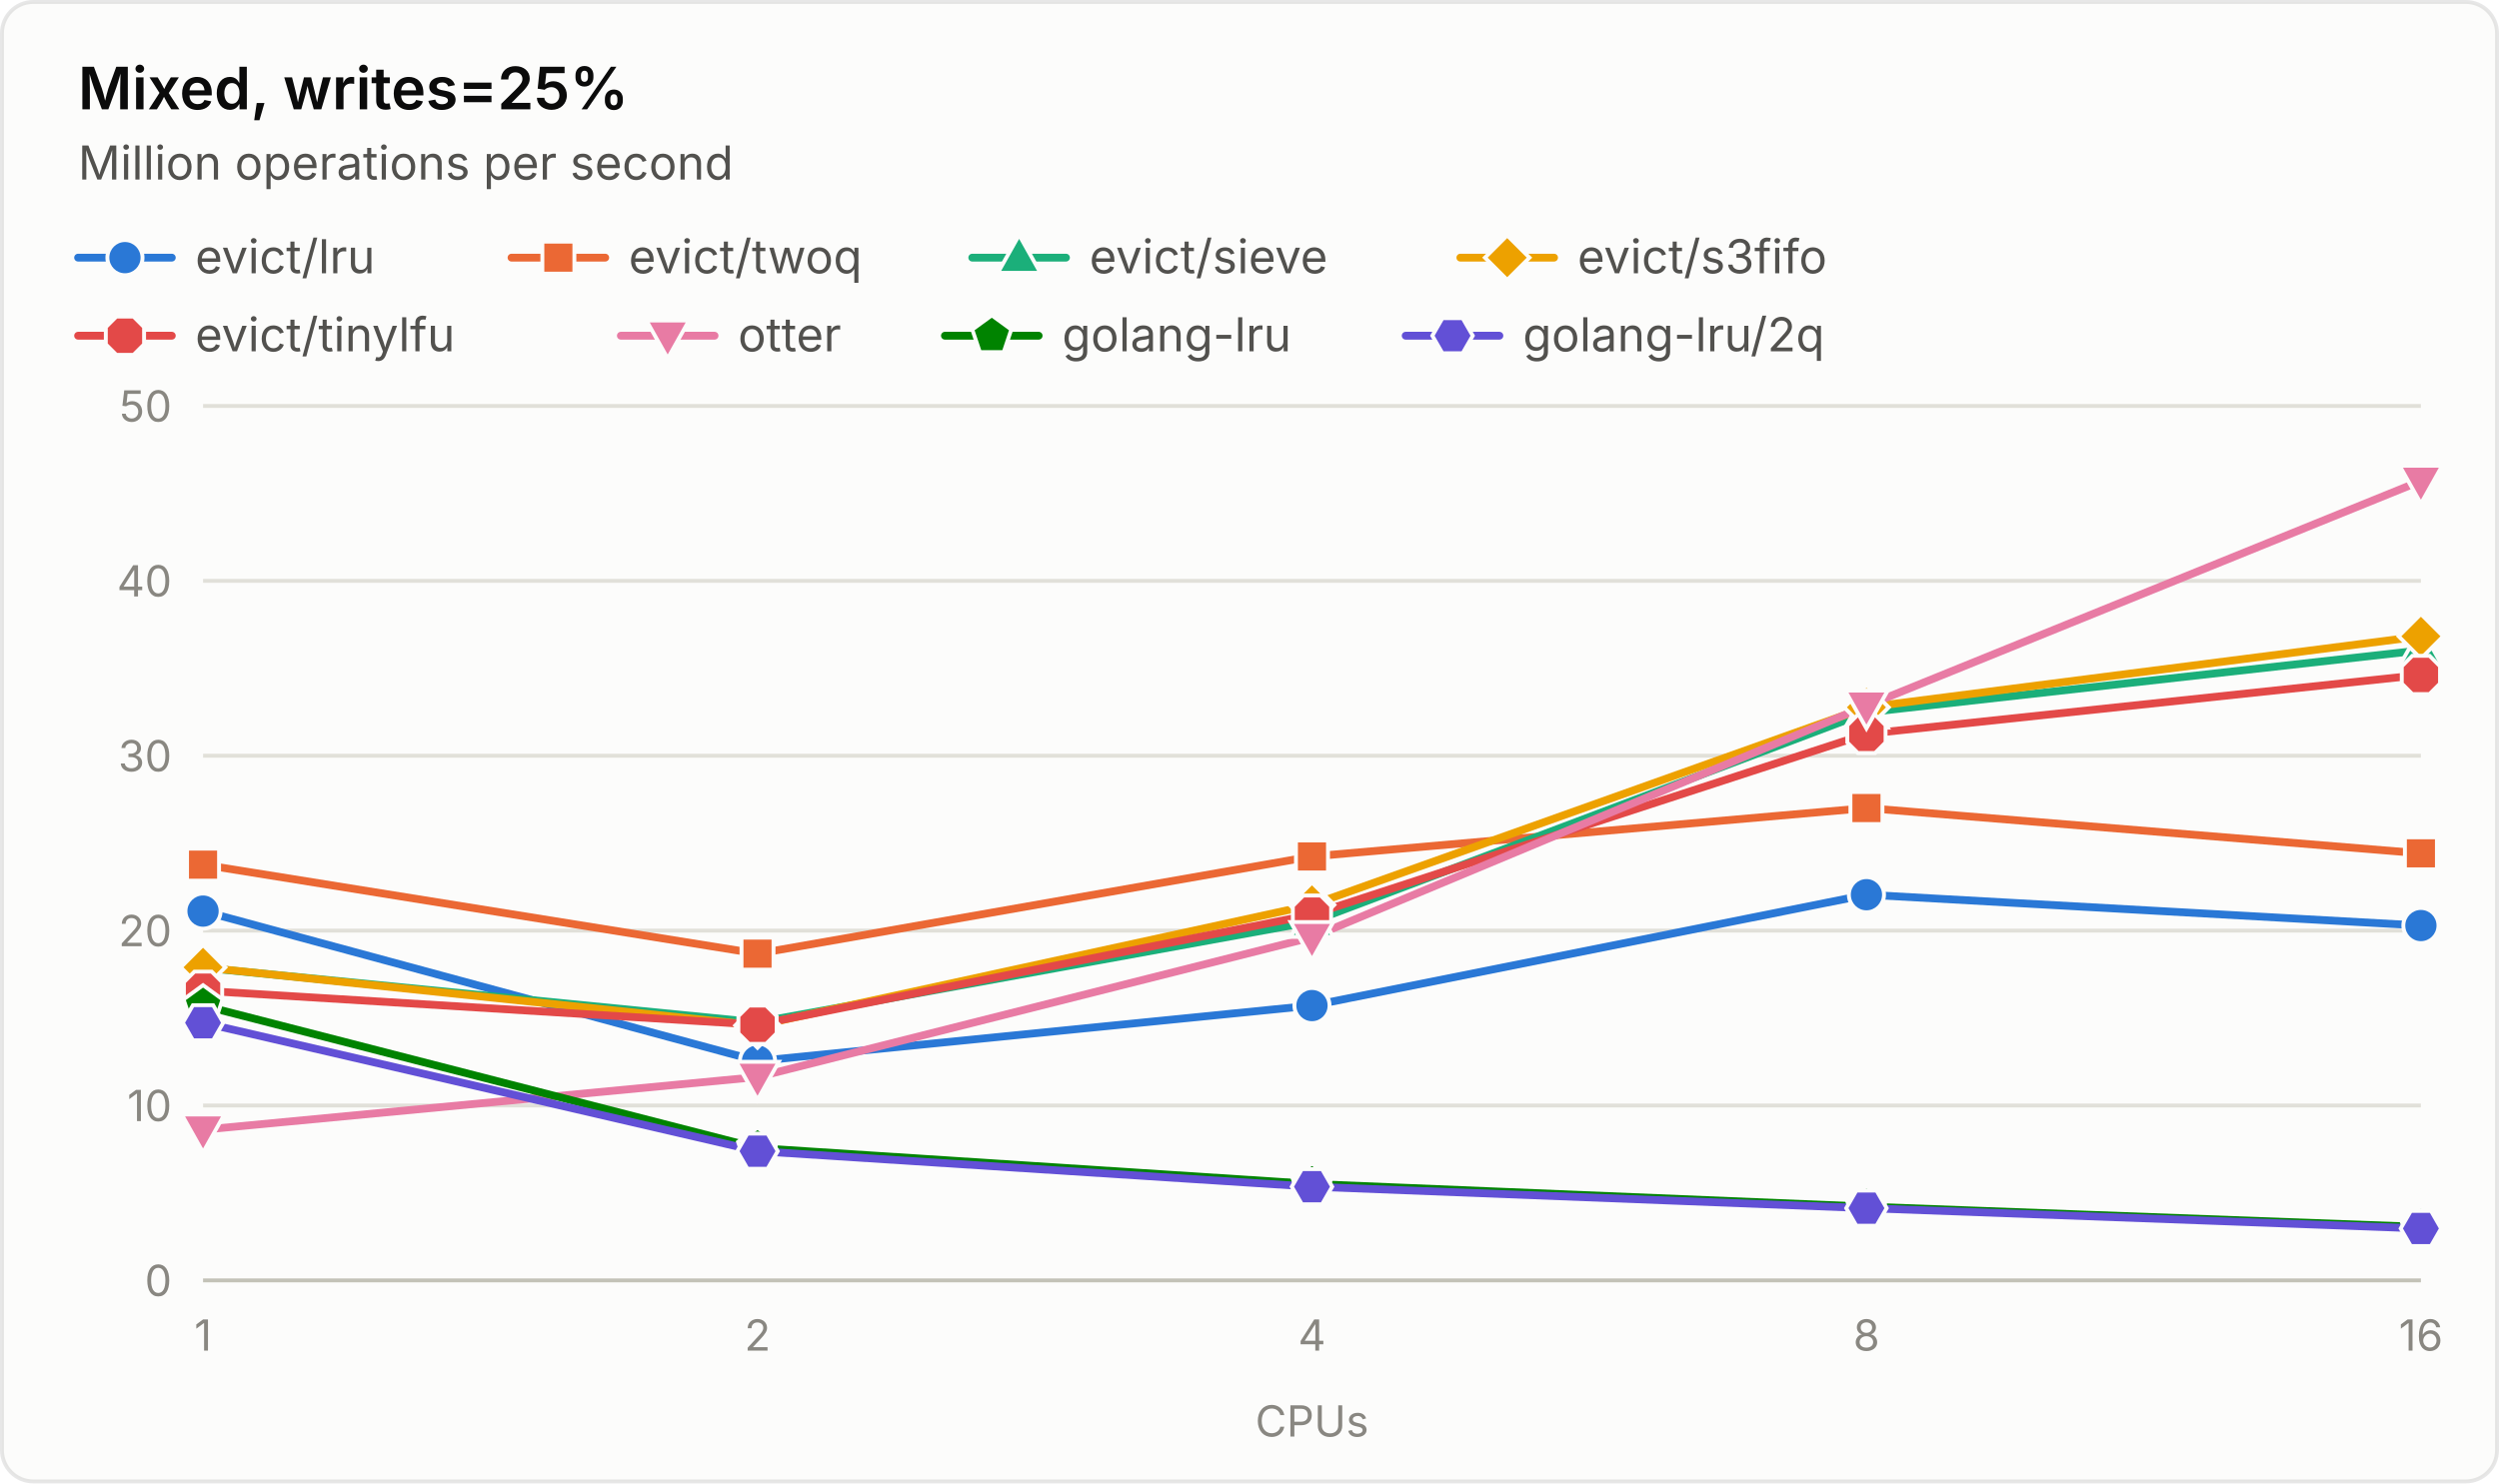
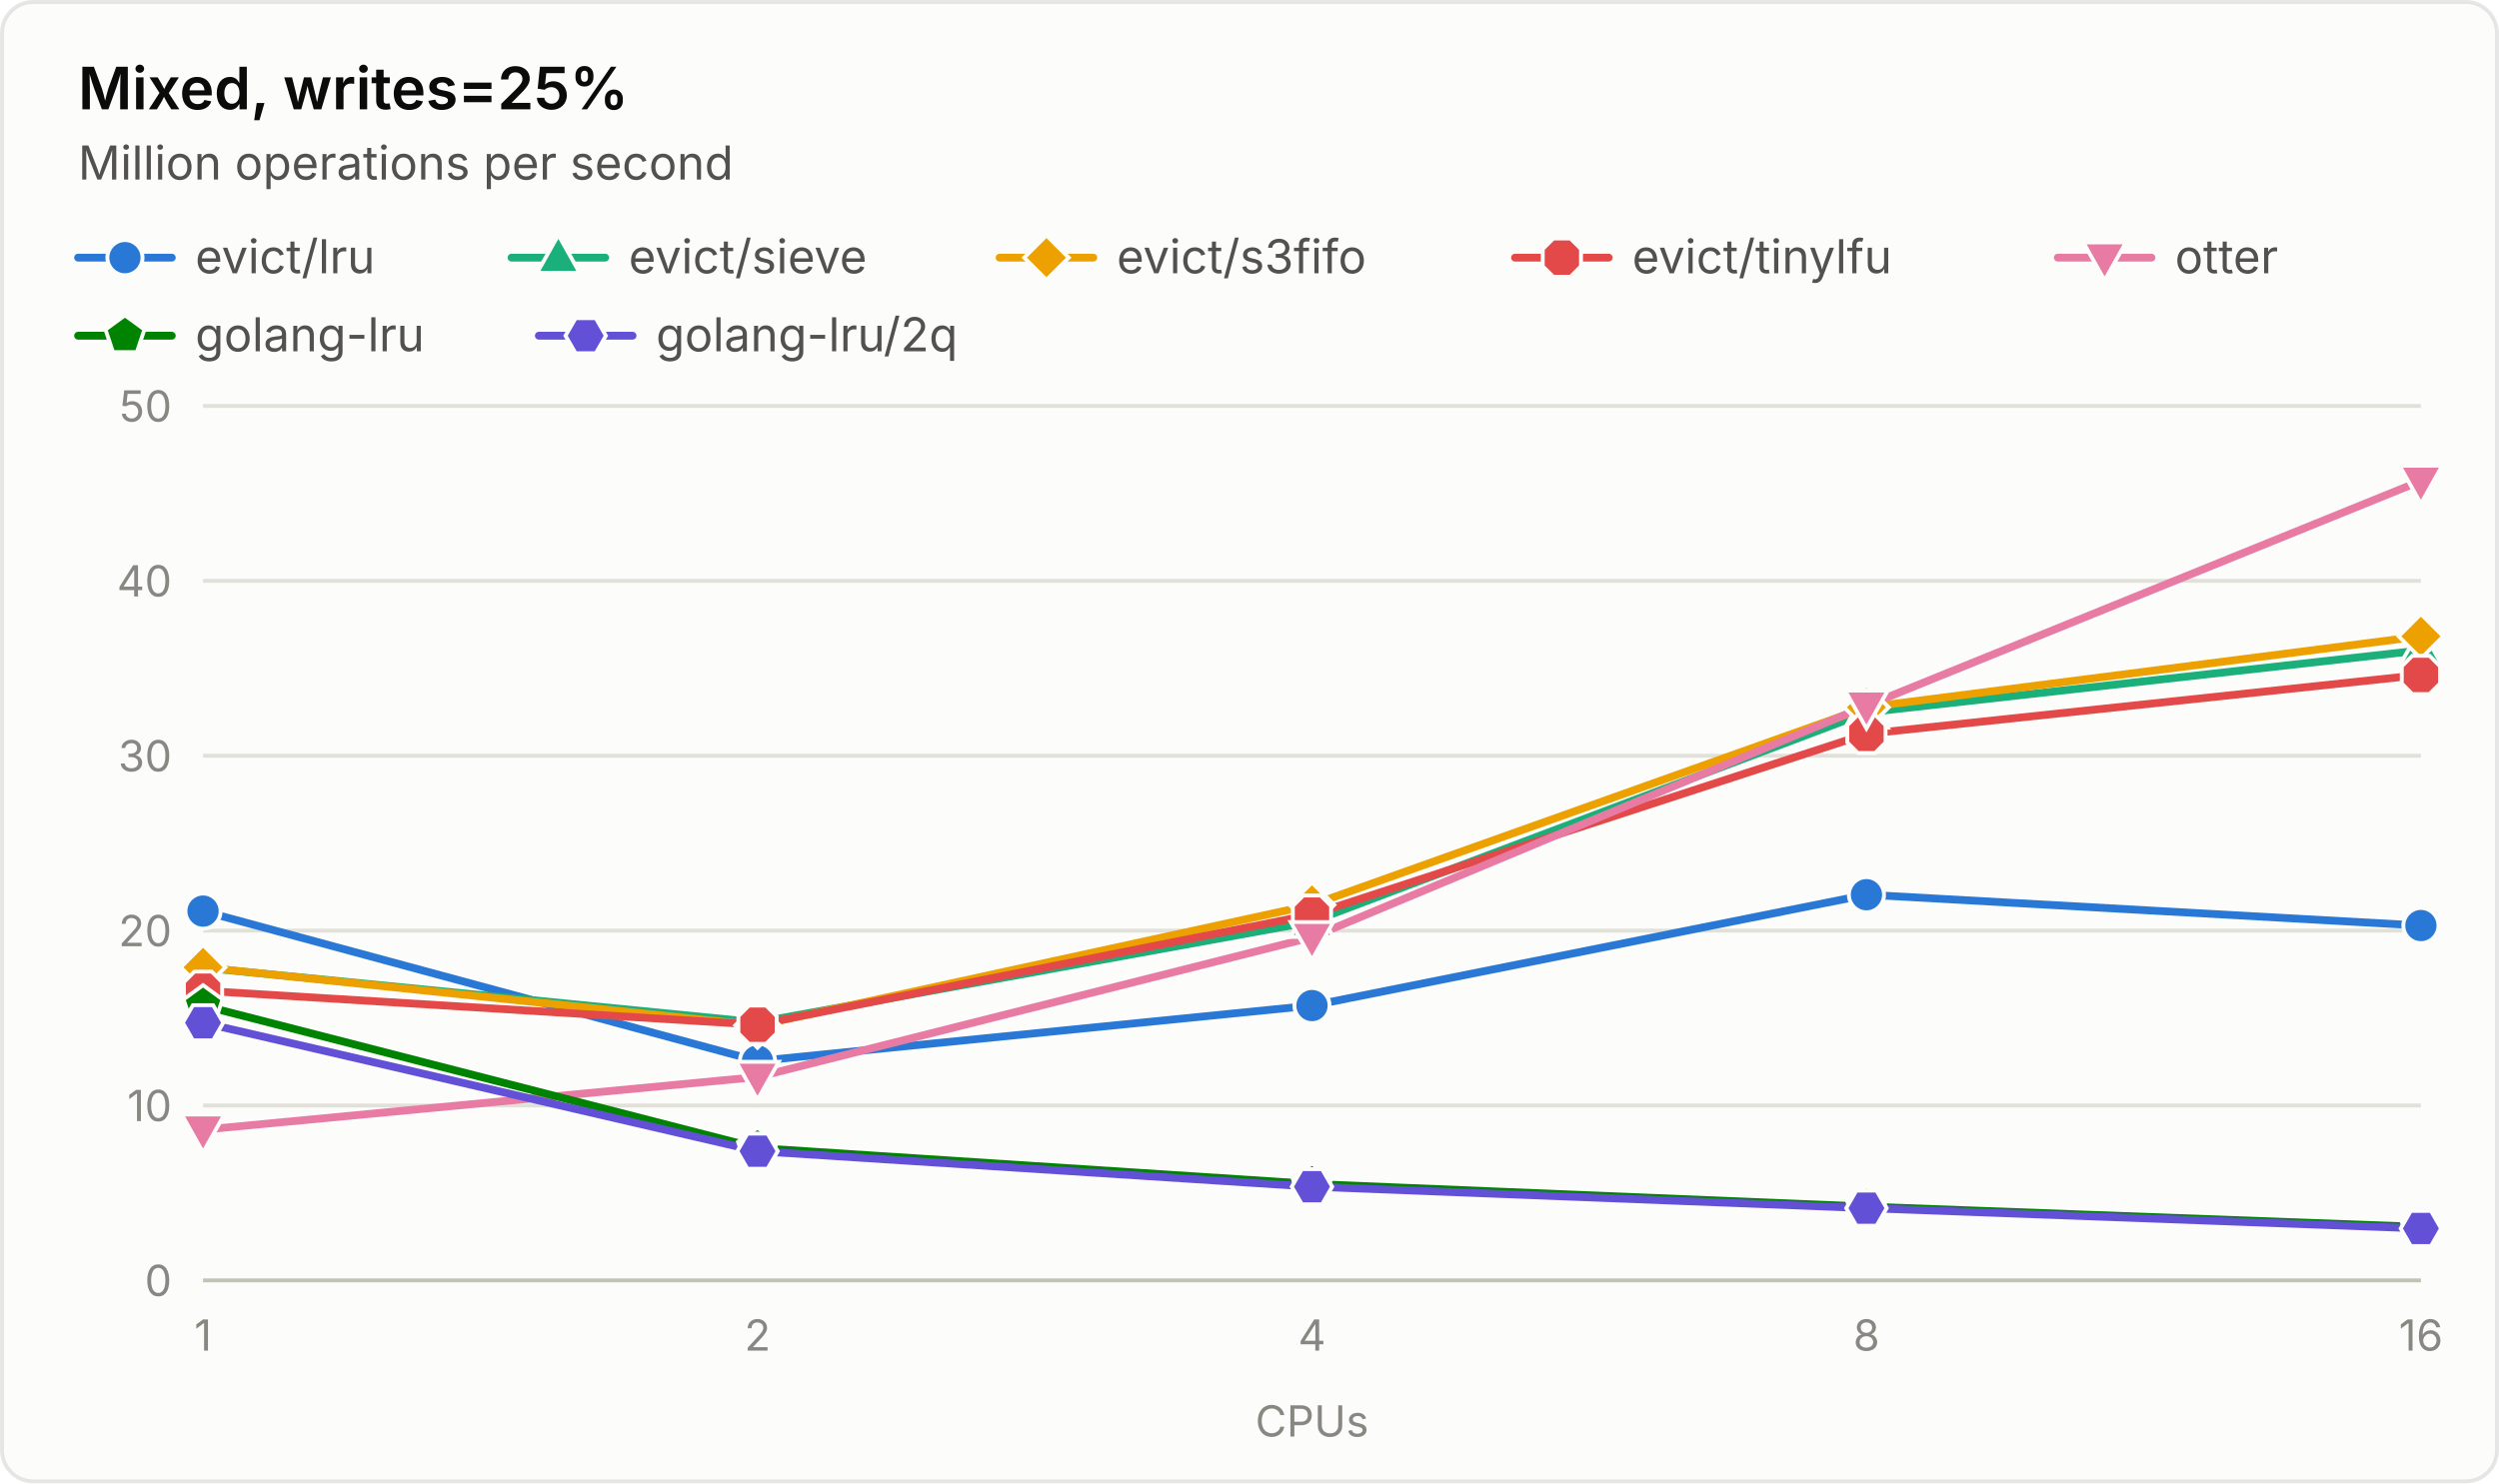
<svg xmlns="http://www.w3.org/2000/svg" viewBox="0 0 640 380" width="640" height="380" role="img" aria-labelledby="title desc">
  <style>
text { font-family: system-ui, -apple-system, "Segoe UI", sans-serif; }
.title { font-size: 15px; font-weight: 600; }
.unit, .legend { font-size: 12px; }
.tick { font-size: 11px; font-variant-numeric: tabular-nums; }
.grid, .axis { stroke-width: 1; }
.line { fill: none; stroke-width: 2; stroke-linejoin: round; stroke-linecap: round; }
.ref { fill: none; stroke-width: 1.5; stroke-linejoin: round; stroke-linecap: round; }
.mark { stroke-width: 2; paint-order: stroke; }
.surface { fill: #fcfcfb; stroke: rgba(11,11,11,0.10); }
.title { fill: #0b0b0b; }
.unit, .legend { fill: #52514e; }
.tick { fill: #898781; }
.grid { stroke: #e1e0d9; }
.axis { stroke: #c3c2b7; }
.ref { stroke: #898781; }
.mark { stroke: #fcfcfb; }
.s0 { stroke: #2a78d6; } .m0 { fill: #2a78d6; }
- .s1 { stroke: #eb6834; } .m1 { fill: #eb6834; }
.s2 { stroke: #1baf7a; } .m2 { fill: #1baf7a; }
.s3 { stroke: #eda100; } .m3 { fill: #eda100; }
.s7 { stroke: #e34948; } .m7 { fill: #e34948; }
.s4 { stroke: #e87ba4; } .m4 { fill: #e87ba4; }
.s5 { stroke: #008300; } .m5 { fill: #008300; }
.s6 { stroke: #6250d6; } .m6 { fill: #6250d6; }
@media (prefers-color-scheme: dark) {
  .surface { fill: #1a1a19; stroke: rgba(255,255,255,0.10); }
  .title { fill: #f0efec; }
  .unit, .legend { fill: #c3c2b7; }
  .tick { fill: #898781; }
  .grid { stroke: #2c2c2a; }
  .axis { stroke: #383835; }
  .ref { stroke: #898781; }
  .mark { stroke: #1a1a19; }
  .s0 { stroke: #3987e5; } .m0 { fill: #3987e5; }
-   .s1 { stroke: #d95926; } .m1 { fill: #d95926; }
  .s2 { stroke: #199e70; } .m2 { fill: #199e70; }
  .s3 { stroke: #c98500; } .m3 { fill: #c98500; }
  .s7 { stroke: #e66767; } .m7 { fill: #e66767; }
  .s4 { stroke: #d55181; } .m4 { fill: #d55181; }
  .s5 { stroke: #008300; } .m5 { fill: #008300; }
  .s6 { stroke: #9085e9; } .m6 { fill: #9085e9; }
}
</style>
  <rect class="surface" x="0.5" y="0.5" width="639" height="379" rx="8" />
  <text class="title" x="20" y="28">Mixed, writes=25%</text>
  <text class="unit" x="20" y="46">Million operations per second</text>
  <path class="line s0" d="M20,66 h24" />
  <circle class="mark m0" cx="32" cy="66" r="4" />
  <text class="legend" x="50" y="70">evict/lru</text>
-   <path class="line s1" d="M131,66 h24" />
-   <path class="mark m1" d="M139.4,62.4L146.6,62.4L146.6,69.6L139.4,69.6Z" />
-   <text class="legend" x="161" y="70">evict/twoq</text>
-   <path class="line s2" d="M249,66 h24" />
-   <path class="mark m2" d="M261,61.2L265.6,69.4L256.4,69.4Z" />
-   <text class="legend" x="279" y="70">evict/sieve</text>
-   <path class="line s3" d="M374,66 h24" />
-   <path class="mark m3" d="M386,61L391,66L386,71L381,66Z" />
-   <text class="legend" x="404" y="70">evict/s3fifo</text>
-   <path class="line s7" d="M20,86 h24" />
-   <path class="mark m7" d="M30,81.6L34,81.6L36.4,84L36.4,88L34,90.4L30,90.4L27.6,88L27.6,84Z" />
-   <text class="legend" x="50" y="90">evict/tinylfu</text>
-   <path class="line s4" d="M159,86 h24" />
-   <path class="mark m4" d="M171,90.8L175.6,82.6L166.4,82.6Z" />
-   <text class="legend" x="189" y="90">otter</text>
-   <path class="line s5" d="M242,86 h24" />
-   <path class="mark m5" d="M254,81.4L258.4,84.6L256.7,89.7L251.3,89.7L249.6,84.6Z" />
-   <text class="legend" x="272" y="90">golang-lru</text>
-   <path class="line s6" d="M360,86 h24" />
-   <path class="mark m6" d="M369.7,82L374.3,82L376.6,86L374.3,90L369.7,90L367.4,86Z" />
-   <text class="legend" x="390" y="90">golang-lru/2q</text>
+   <path class="line s2" d="M131,66 h24" />
+   <path class="mark m2" d="M143,61.2L147.6,69.4L138.4,69.4Z" />
+   <text class="legend" x="161" y="70">evict/sieve</text>
+   <path class="line s3" d="M256,66 h24" />
+   <path class="mark m3" d="M268,61L273,66L268,71L263,66Z" />
+   <text class="legend" x="286" y="70">evict/s3fifo</text>
+   <path class="line s7" d="M388,66 h24" />
+   <path class="mark m7" d="M398,61.6L402,61.6L404.4,64L404.4,68L402,70.4L398,70.4L395.6,68L395.6,64Z" />
+   <text class="legend" x="418" y="70">evict/tinylfu</text>
+   <path class="line s4" d="M527,66 h24" />
+   <path class="mark m4" d="M539,70.8L543.6,62.6L534.4,62.6Z" />
+   <text class="legend" x="557" y="70">otter</text>
+   <path class="line s5" d="M20,86 h24" />
+   <path class="mark m5" d="M32,81.4L36.4,84.6L34.7,89.7L29.3,89.7L27.6,84.6Z" />
+   <text class="legend" x="50" y="90">golang-lru</text>
+   <path class="line s6" d="M138,86 h24" />
+   <path class="mark m6" d="M147.7,82L152.3,82L154.6,86L152.3,90L147.7,90L145.4,86Z" />
+   <text class="legend" x="168" y="90">golang-lru/2q</text>
  <path class="axis" d="M52,328 h568" />
  <text class="tick" x="44" y="332" text-anchor="end">0</text>
  <path class="grid" d="M52,283.2 h568" />
  <text class="tick" x="44" y="287.2" text-anchor="end">10</text>
  <path class="grid" d="M52,238.4 h568" />
  <text class="tick" x="44" y="242.4" text-anchor="end">20</text>
  <path class="grid" d="M52,193.6 h568" />
  <text class="tick" x="44" y="197.6" text-anchor="end">30</text>
  <path class="grid" d="M52,148.8 h568" />
  <text class="tick" x="44" y="152.8" text-anchor="end">40</text>
  <path class="grid" d="M52,104 h568" />
  <text class="tick" x="44" y="108" text-anchor="end">50</text>
  <text class="tick" x="52" y="346" text-anchor="middle">1</text>
  <text class="tick" x="194" y="346" text-anchor="middle">2</text>
  <text class="tick" x="336" y="346" text-anchor="middle">4</text>
  <text class="tick" x="478" y="346" text-anchor="middle">8</text>
  <text class="tick" x="620" y="346" text-anchor="middle">16</text>
  <text class="tick" x="336" y="368" text-anchor="middle">CPUs</text>
  <path class="line s0" d="M52,233.4L194,271.8L336,257.6L478,229.2L620,237.1" />
-   <path class="line s1" d="M52,221.5L194,244.3L336,219.4L478,207L620,218.6" />
  <path class="line s2" d="M52,247.9L194,261.9L336,236.1L478,182.5L620,166.6" />
  <path class="line s3" d="M52,247.8L194,262.7L336,231.8L478,181.2L620,163" />
  <path class="line s7" d="M52,253.8L194,262.5L336,234.3L478,188L620,172.9" />
  <path class="line s4" d="M52,289.4L194,275.9L336,240.1L478,180.8L620,123.2" />
  <path class="line s5" d="M52,257.6L194,294.1L336,303.3L478,309.1L620,314.3" />
  <path class="line s6" d="M52,262L194,294.9L336,304L478,309.5L620,314.7" />
  <g>
    <circle class="mark m0" cx="52" cy="233.4" r="4" />
  </g>
  <g>
    <circle class="mark m0" cx="194" cy="271.8" r="4" />
  </g>
  <g>
    <circle class="mark m0" cx="336" cy="257.6" r="4" />
  </g>
  <g>
    <circle class="mark m0" cx="478" cy="229.2" r="4" />
  </g>
  <g>
    <circle class="mark m0" cx="620" cy="237.1" r="4" />
-   </g>
-   <g>
-     <path class="mark m1" d="M48.4,217.9L55.6,217.9L55.6,225.1L48.4,225.1Z" />
-   </g>
-   <g>
-     <path class="mark m1" d="M190.4,240.7L197.6,240.7L197.6,247.9L190.4,247.9Z" />
-   </g>
-   <g>
-     <path class="mark m1" d="M332.4,215.8L339.6,215.8L339.6,223L332.4,223Z" />
-   </g>
-   <g>
-     <path class="mark m1" d="M474.4,203.4L481.6,203.4L481.6,210.6L474.4,210.6Z" />
-   </g>
-   <g>
-     <path class="mark m1" d="M616.4,215L623.6,215L623.6,222.2L616.4,222.2Z" />
  </g>
  <g>
    <path class="mark m2" d="M52,243.1L56.6,251.3L47.4,251.3Z" />
  </g>
  <g>
    <path class="mark m2" d="M194,257.1L198.6,265.3L189.4,265.3Z" />
  </g>
  <g>
    <path class="mark m2" d="M336,231.3L340.6,239.5L331.4,239.5Z" />
  </g>
  <g>
    <path class="mark m2" d="M478,177.7L482.6,185.9L473.4,185.9Z" />
  </g>
  <g>
    <path class="mark m2" d="M620,161.8L624.6,170L615.4,170Z" />
  </g>
  <g>
    <path class="mark m3" d="M52,242.8L57,247.8L52,252.8L47,247.8Z" />
  </g>
  <g>
    <path class="mark m3" d="M194,257.7L199,262.7L194,267.7L189,262.7Z" />
  </g>
  <g>
    <path class="mark m3" d="M336,226.8L341,231.8L336,236.8L331,231.8Z" />
  </g>
  <g>
    <path class="mark m3" d="M478,176.2L483,181.2L478,186.2L473,181.2Z" />
  </g>
  <g>
    <path class="mark m3" d="M620,158L625,163L620,168L615,163Z" />
  </g>
  <g>
    <path class="mark m7" d="M50,249.4L54,249.4L56.4,251.8L56.4,255.8L54,258.2L50,258.2L47.6,255.8L47.6,251.8Z" />
  </g>
  <g>
    <path class="mark m7" d="M192,258.1L196,258.1L198.4,260.5L198.4,264.5L196,266.9L192,266.9L189.6,264.5L189.6,260.5Z" />
  </g>
  <g>
    <path class="mark m7" d="M334,229.9L338,229.9L340.4,232.3L340.4,236.3L338,238.7L334,238.7L331.6,236.3L331.6,232.3Z" />
  </g>
  <g>
    <path class="mark m7" d="M476,183.6L480,183.6L482.4,186L482.4,190L480,192.4L476,192.4L473.6,190L473.6,186Z" />
  </g>
  <g>
    <path class="mark m7" d="M618,168.5L622,168.5L624.4,170.9L624.4,174.9L622,177.3L618,177.3L615.6,174.9L615.6,170.9Z" />
  </g>
  <g>
    <path class="mark m4" d="M52,294.2L56.6,286L47.4,286Z" />
  </g>
  <g>
    <path class="mark m4" d="M194,280.7L198.6,272.5L189.4,272.5Z" />
  </g>
  <g>
    <path class="mark m4" d="M336,244.9L340.6,236.7L331.4,236.7Z" />
  </g>
  <g>
    <path class="mark m4" d="M478,185.6L482.6,177.4L473.4,177.4Z" />
  </g>
  <g>
    <path class="mark m4" d="M620,128L624.6,119.8L615.4,119.8Z" />
  </g>
  <g>
    <path class="mark m5" d="M52,253L56.4,256.2L54.7,261.3L49.3,261.3L47.6,256.2Z" />
  </g>
  <g>
    <path class="mark m5" d="M194,289.5L198.4,292.7L196.7,297.8L191.3,297.8L189.6,292.7Z" />
  </g>
  <g>
    <path class="mark m5" d="M336,298.7L340.4,301.9L338.7,307L333.3,307L331.6,301.9Z" />
  </g>
  <g>
    <path class="mark m5" d="M478,304.5L482.4,307.7L480.7,312.8L475.3,312.8L473.6,307.7Z" />
  </g>
  <g>
    <path class="mark m5" d="M620,309.7L624.4,312.9L622.7,318L617.3,318L615.6,312.9Z" />
  </g>
  <g>
    <path class="mark m6" d="M49.7,258L54.3,258L56.6,262L54.3,266L49.7,266L47.4,262Z" />
  </g>
  <g>
    <path class="mark m6" d="M191.7,290.9L196.3,290.9L198.6,294.9L196.3,298.9L191.7,298.9L189.4,294.9Z" />
  </g>
  <g>
    <path class="mark m6" d="M333.7,300L338.3,300L340.6,304L338.3,308L333.7,308L331.4,304Z" />
  </g>
  <g>
    <path class="mark m6" d="M475.7,305.5L480.3,305.5L482.6,309.5L480.3,313.5L475.7,313.5L473.4,309.5Z" />
  </g>
  <g>
    <path class="mark m6" d="M617.7,310.7L622.3,310.7L624.6,314.7L622.3,318.7L617.7,318.7L615.4,314.7Z" />
  </g>
</svg>
